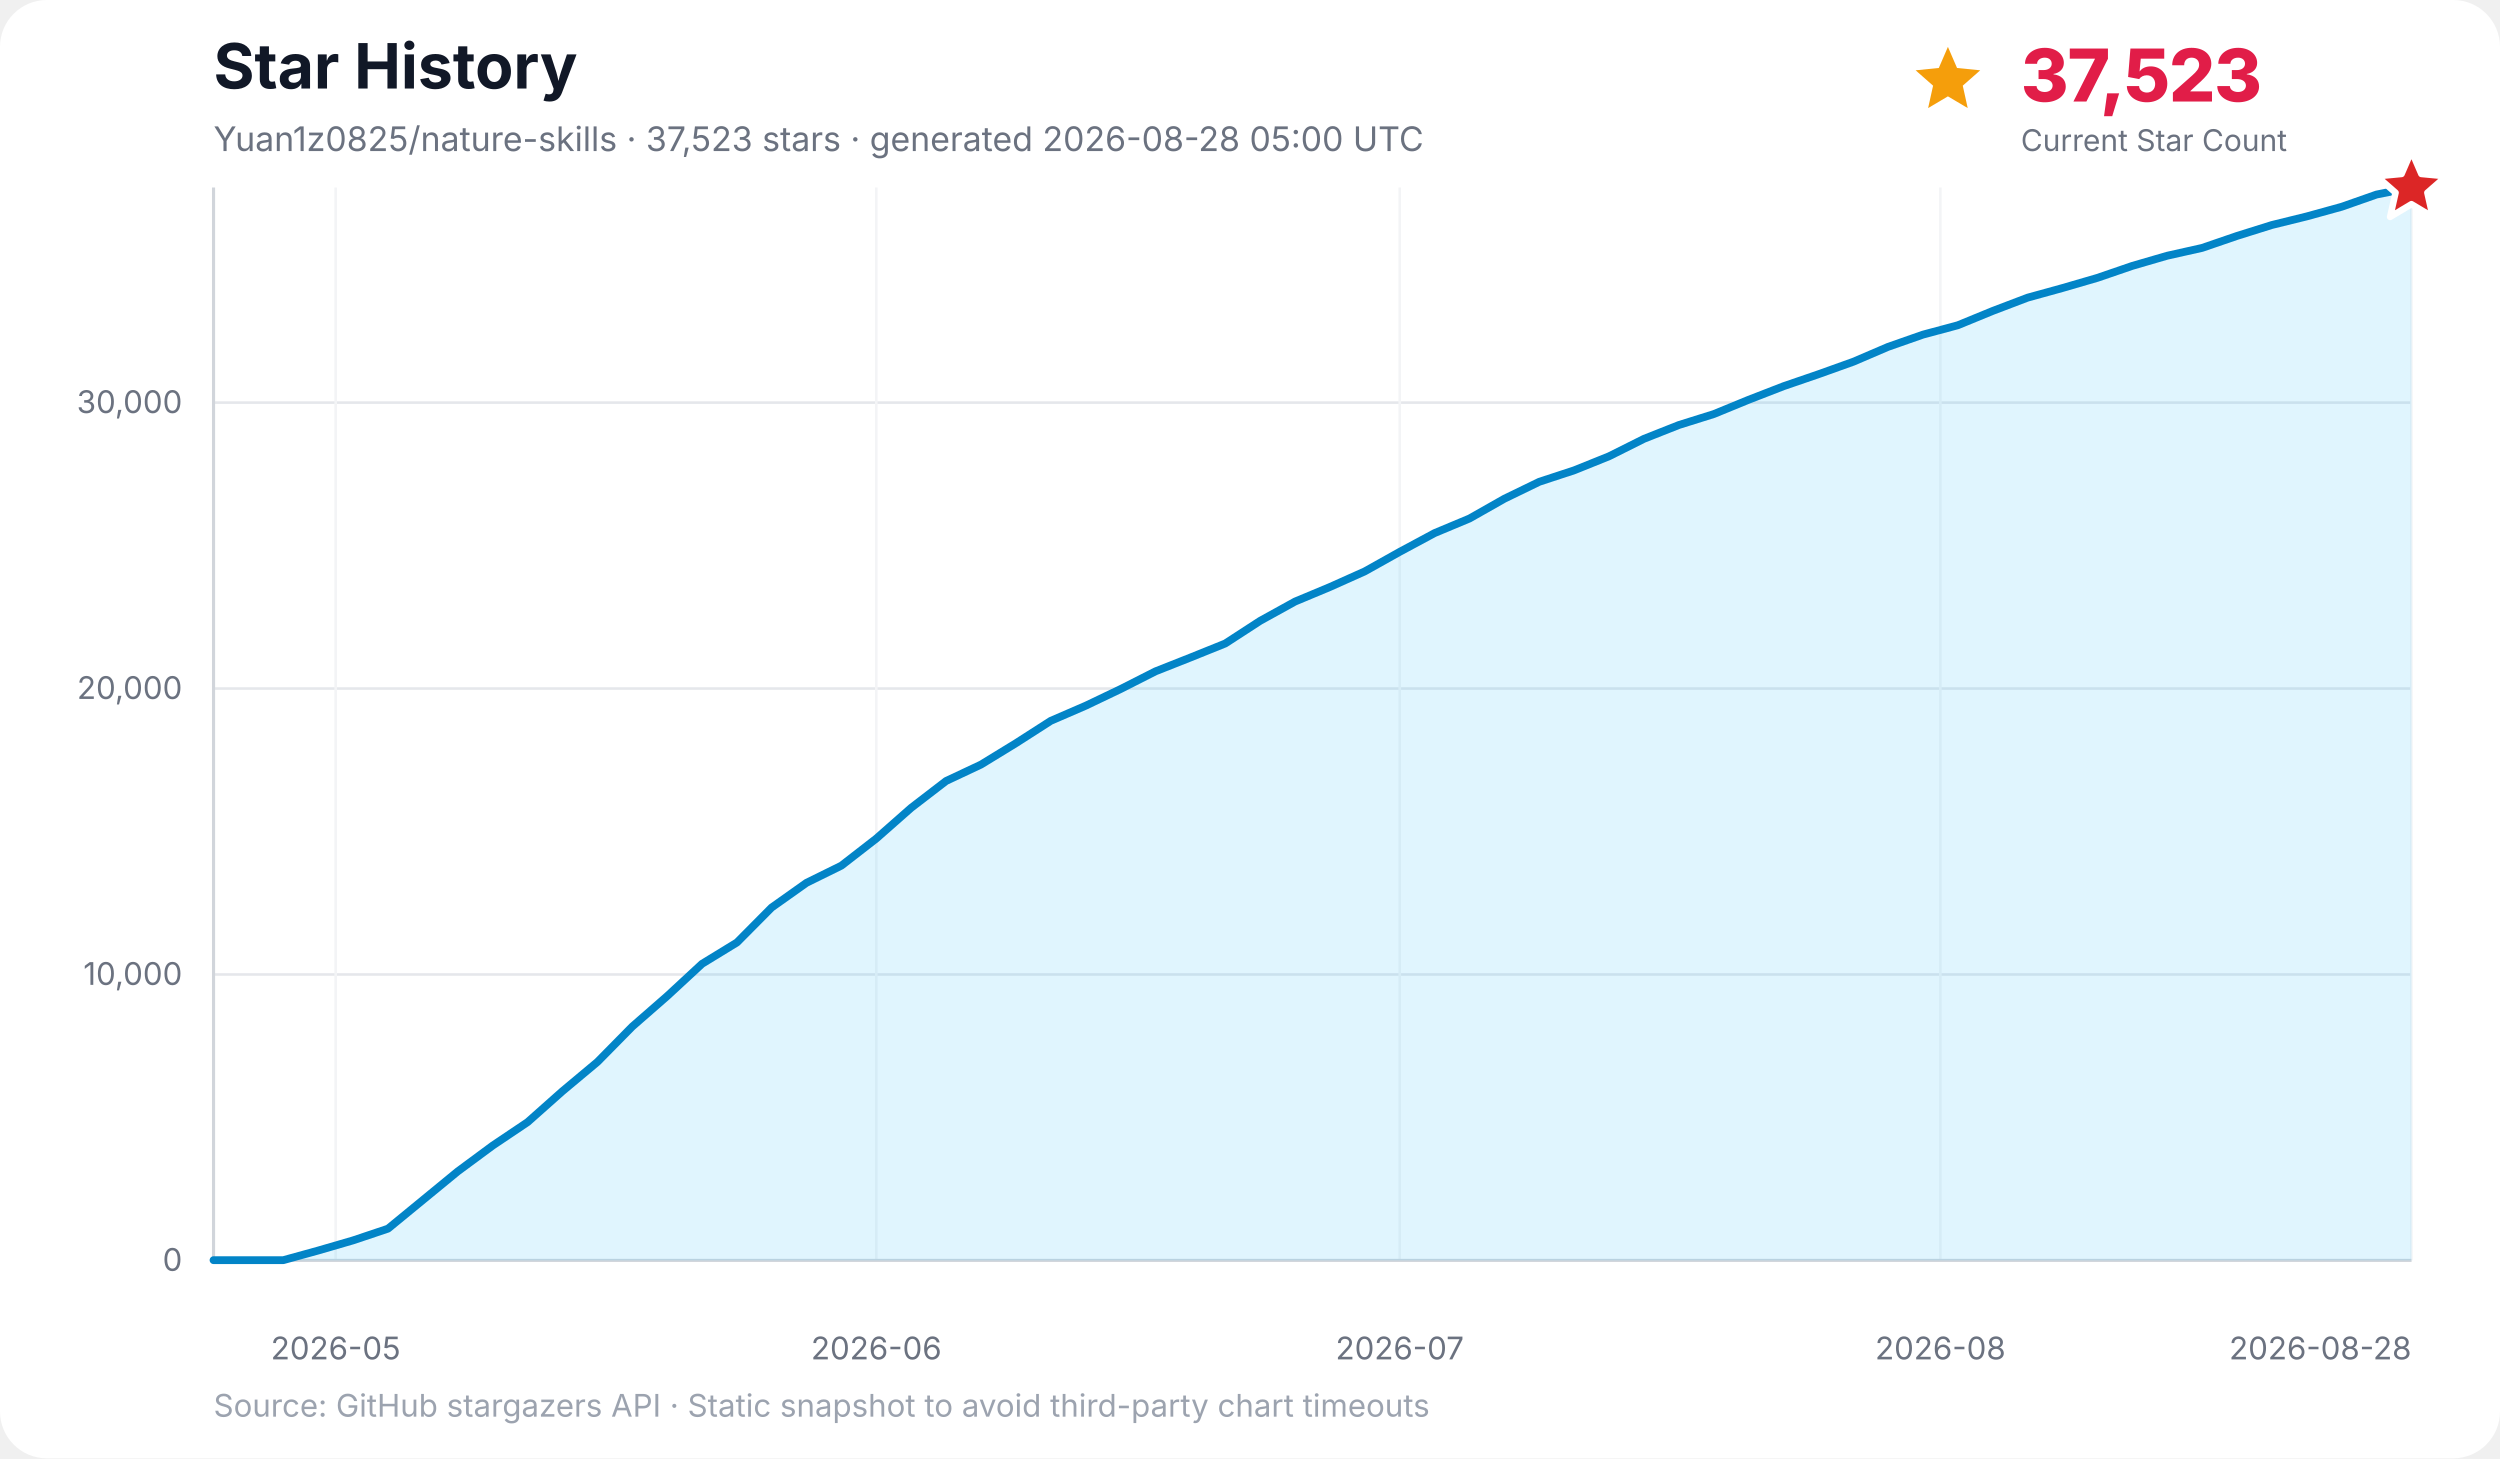
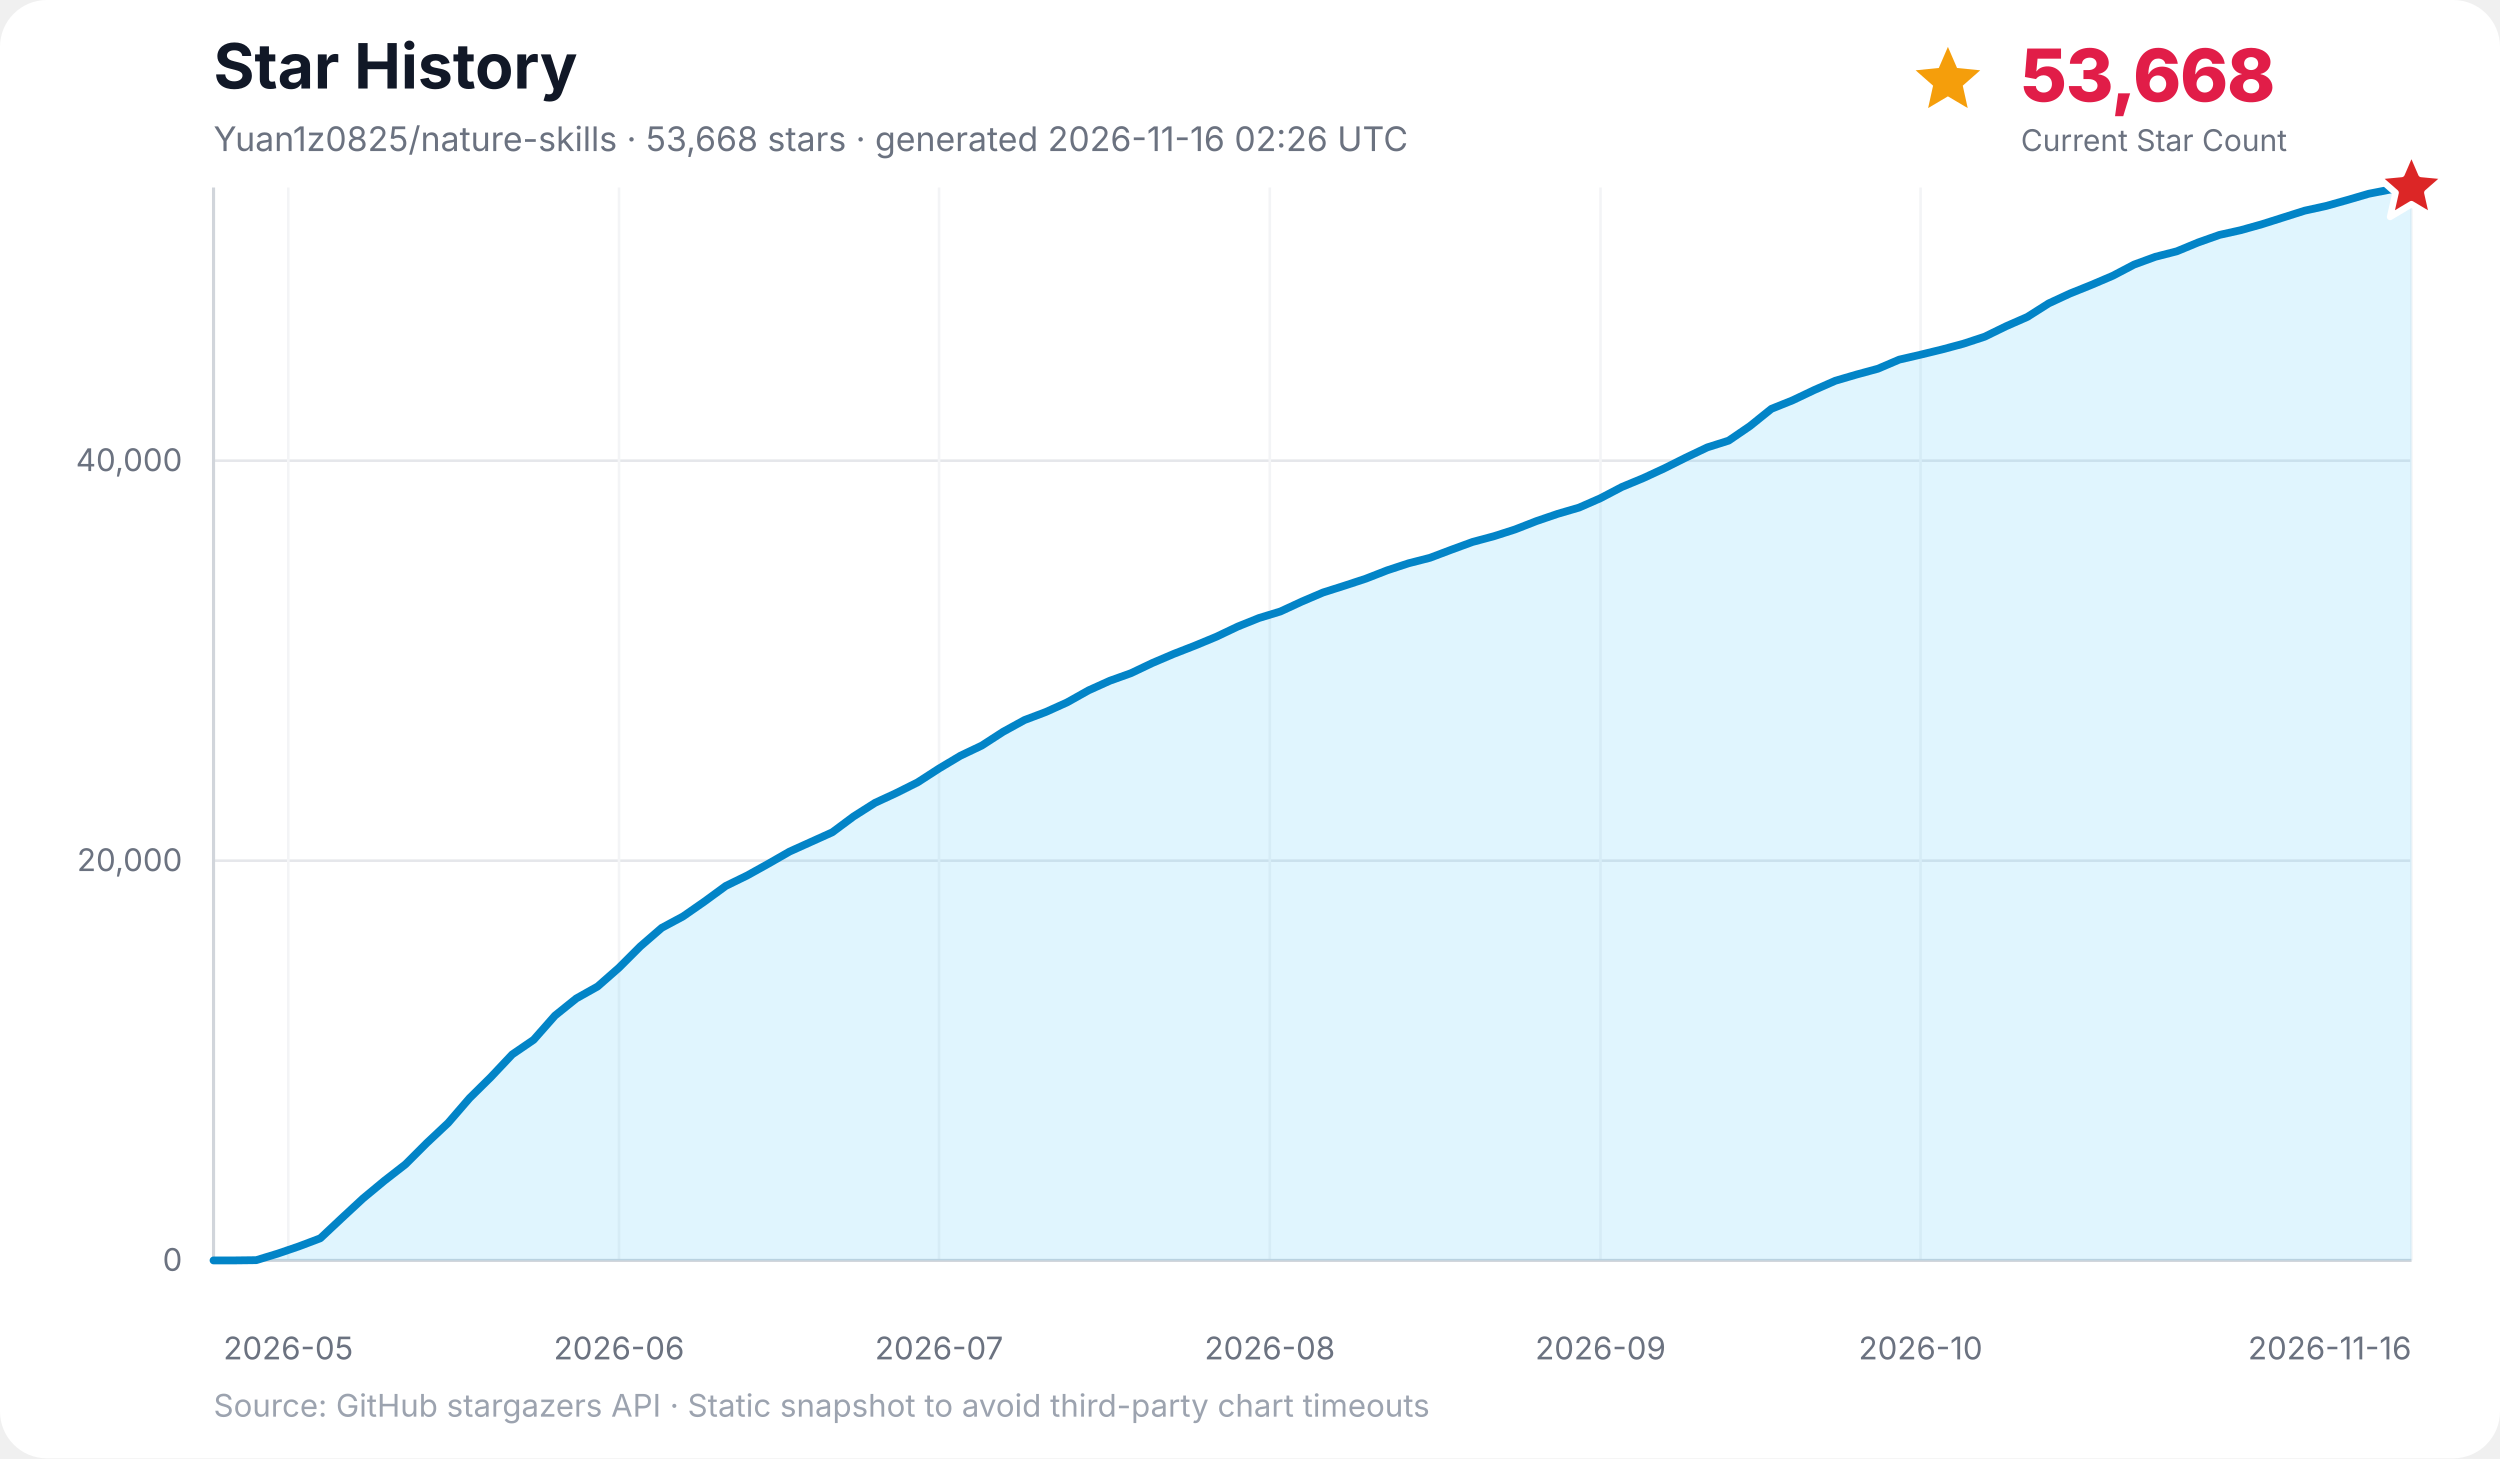
<svg xmlns="http://www.w3.org/2000/svg" width="960" height="560" viewBox="0 0 960 560" role="img" aria-labelledby="title desc">
  <rect width="100%" height="100%" rx="18" fill="#ffffff" />
  <text x="82" y="34" font-family="Inter, ui-sans-serif, system-ui, -apple-system, BlinkMacSystemFont, Segoe UI, sans-serif" font-size="24" font-weight="700" fill="#111827">Star History</text>
-   <text x="82" y="58" font-family="Inter, ui-sans-serif, system-ui, -apple-system, BlinkMacSystemFont, Segoe UI, sans-serif" font-size="13" fill="#6b7280">Yuan1z0825/nature-skills · 37,523 stars · generated 2026-08-28 05:00 UTC</text>
-   <g data-kpi="current-star-count" role="group" aria-label="Current star count: 37,523" font-family="Inter, ui-sans-serif, system-ui, -apple-system, BlinkMacSystemFont, Segoe UI, sans-serif">
+   <text x="82" y="58" font-family="Inter, ui-sans-serif, system-ui, -apple-system, BlinkMacSystemFont, Segoe UI, sans-serif" font-size="13" fill="#6b7280">Yuan1z0825/nature-skills · 53,668 stars · generated 2026-11-16 02:26 UTC</text>
+   <g data-kpi="current-star-count" role="group" aria-label="Current star count: 53,668" font-family="Inter, ui-sans-serif, system-ui, -apple-system, BlinkMacSystemFont, Segoe UI, sans-serif">
    <polygon data-marker="current-star-summary" points="748.0,18.0 751.5,26.1 760.4,27.0 753.7,32.9 755.6,41.5 748.0,37.0 740.4,41.5 742.3,32.9 735.6,27.0 744.5,26.1" fill="#f59e0b" />
-     <text x="776" y="39" font-size="28" font-weight="800" letter-spacing="-0.5" fill="#e11d48">37,523</text>
+     <text x="776" y="39" font-size="28" font-weight="800" letter-spacing="-0.5" fill="#e11d48">53,668</text>
    <text x="776" y="58" font-size="11.5" fill="#6b7280">Current Star Count</text>
  </g>
  <g font-family="Inter, ui-sans-serif, system-ui, -apple-system, BlinkMacSystemFont, Segoe UI, sans-serif">
    <line x1="82" y1="484.0" x2="926" y2="484.0" stroke="#e5e7eb" stroke-width="1" />
    <text x="70" y="488.0" text-anchor="end" font-size="12" fill="#6b7280">0</text>
-     <line x1="82" y1="374.2" x2="926" y2="374.2" stroke="#e5e7eb" stroke-width="1" />
-     <text x="70" y="378.2" text-anchor="end" font-size="12" fill="#6b7280">10,000</text>
-     <line x1="82" y1="264.4" x2="926" y2="264.4" stroke="#e5e7eb" stroke-width="1" />
-     <text x="70" y="268.4" text-anchor="end" font-size="12" fill="#6b7280">20,000</text>
-     <line x1="82" y1="154.6" x2="926" y2="154.6" stroke="#e5e7eb" stroke-width="1" />
-     <text x="70" y="158.6" text-anchor="end" font-size="12" fill="#6b7280">30,000</text>
-     <line x1="128.9" y1="72" x2="128.9" y2="484" stroke="#f3f4f6" stroke-width="1" />
-     <text x="128.9" y="522" text-anchor="middle" font-size="12" fill="#6b7280">2026-05</text>
-     <line x1="336.5" y1="72" x2="336.5" y2="484" stroke="#f3f4f6" stroke-width="1" />
-     <text x="336.5" y="522" text-anchor="middle" font-size="12" fill="#6b7280">2026-06</text>
-     <line x1="537.5" y1="72" x2="537.5" y2="484" stroke="#f3f4f6" stroke-width="1" />
-     <text x="537.5" y="522" text-anchor="middle" font-size="12" fill="#6b7280">2026-07</text>
-     <line x1="745.1" y1="72" x2="745.1" y2="484" stroke="#f3f4f6" stroke-width="1" />
-     <text x="745.1" y="522" text-anchor="middle" font-size="12" fill="#6b7280">2026-08</text>
+     <line x1="82" y1="330.5" x2="926" y2="330.5" stroke="#e5e7eb" stroke-width="1" />
+     <text x="70" y="334.5" text-anchor="end" font-size="12" fill="#6b7280">20,000</text>
+     <line x1="82" y1="176.9" x2="926" y2="176.9" stroke="#e5e7eb" stroke-width="1" />
+     <text x="70" y="180.9" text-anchor="end" font-size="12" fill="#6b7280">40,000</text>
+     <line x1="110.7" y1="72" x2="110.7" y2="484" stroke="#f3f4f6" stroke-width="1" />
+     <text x="110.7" y="522" text-anchor="middle" font-size="12" fill="#6b7280">2026-05</text>
+     <line x1="237.7" y1="72" x2="237.7" y2="484" stroke="#f3f4f6" stroke-width="1" />
+     <text x="237.7" y="522" text-anchor="middle" font-size="12" fill="#6b7280">2026-06</text>
+     <line x1="360.6" y1="72" x2="360.6" y2="484" stroke="#f3f4f6" stroke-width="1" />
+     <text x="360.6" y="522" text-anchor="middle" font-size="12" fill="#6b7280">2026-07</text>
+     <line x1="487.6" y1="72" x2="487.6" y2="484" stroke="#f3f4f6" stroke-width="1" />
+     <text x="487.6" y="522" text-anchor="middle" font-size="12" fill="#6b7280">2026-08</text>
+     <line x1="614.6" y1="72" x2="614.6" y2="484" stroke="#f3f4f6" stroke-width="1" />
+     <text x="614.6" y="522" text-anchor="middle" font-size="12" fill="#6b7280">2026-09</text>
+     <line x1="737.5" y1="72" x2="737.5" y2="484" stroke="#f3f4f6" stroke-width="1" />
+     <text x="737.5" y="522" text-anchor="middle" font-size="12" fill="#6b7280">2026-10</text>
    <line x1="926.0" y1="72" x2="926.0" y2="484" stroke="#f3f4f6" stroke-width="1" />
-     <text x="926.0" y="522" text-anchor="end" font-size="12" fill="#6b7280">2026-08-28</text>
+     <text x="926.0" y="522" text-anchor="end" font-size="12" fill="#6b7280">2026-11-16</text>
    <line x1="82" y1="72" x2="82" y2="484" stroke="#d1d5db" stroke-width="1.2" />
    <line x1="82" y1="484" x2="926" y2="484" stroke="#d1d5db" stroke-width="1.2" />
-     <polygon points="82.0,484.0 82.0,483.9 95.4,483.9 108.8,483.9 122.2,480.2 135.6,476.3 149.0,471.8 162.4,460.8 175.8,449.8 189.2,439.9 202.6,430.9 216.0,419.0 229.4,407.8 242.8,394.2 256.2,382.5 269.6,370.1 283.0,361.9 296.3,348.5 309.7,339.0 323.1,332.4 336.5,322.0 349.9,310.2 363.3,299.9 376.7,293.6 390.1,285.4 403.5,276.8 416.9,271.0 430.3,264.6 443.7,257.8 457.1,252.5 470.5,247.1 483.9,238.4 497.3,231.0 510.7,225.4 524.1,219.4 537.5,211.9 550.9,204.7 564.3,199.1 577.7,191.5 591.1,185.0 604.5,180.6 617.9,175.2 631.3,168.5 644.7,163.2 658.1,159.0 671.5,153.5 684.9,148.3 698.3,143.7 711.7,138.9 725.0,133.2 738.4,128.5 751.8,124.9 765.2,119.4 778.6,114.3 792.0,110.6 805.4,106.7 818.8,102.1 832.2,98.2 845.6,95.2 859.0,90.6 872.4,86.4 885.8,83.1 899.2,79.4 912.6,74.7 926.0,72.0 926.0,484.0" fill="#38bdf8" opacity="0.16" />
-     <polyline points="82.0,483.9 95.4,483.9 108.8,483.9 122.2,480.2 135.6,476.3 149.0,471.8 162.4,460.8 175.8,449.8 189.2,439.9 202.6,430.9 216.0,419.0 229.4,407.8 242.8,394.2 256.2,382.5 269.6,370.1 283.0,361.9 296.3,348.5 309.7,339.0 323.1,332.4 336.5,322.0 349.9,310.2 363.3,299.9 376.7,293.6 390.1,285.4 403.5,276.8 416.9,271.0 430.3,264.6 443.7,257.8 457.1,252.5 470.5,247.1 483.9,238.4 497.3,231.0 510.7,225.4 524.1,219.4 537.5,211.9 550.9,204.7 564.3,199.1 577.7,191.5 591.1,185.0 604.5,180.6 617.9,175.2 631.3,168.5 644.7,163.2 658.1,159.0 671.5,153.5 684.9,148.3 698.3,143.7 711.7,138.9 725.0,133.2 738.4,128.5 751.8,124.9 765.2,119.4 778.6,114.3 792.0,110.6 805.4,106.7 818.8,102.1 832.2,98.2 845.6,95.2 859.0,90.6 872.4,86.4 885.8,83.1 899.2,79.4 912.6,74.7 926.0,72.0" fill="none" stroke="#0284c7" stroke-width="3" stroke-linecap="round" stroke-linejoin="round" />
+     <polygon points="82.0,484.0 82.0,484.0 90.2,484.0 98.4,483.9 106.6,481.4 114.8,478.6 123.0,475.5 131.2,467.8 139.4,460.2 147.6,453.4 155.7,447.1 163.9,438.9 172.1,431.2 180.3,421.7 188.5,413.6 196.7,404.9 204.9,399.3 213.1,390.0 221.3,383.4 229.5,378.8 237.7,371.6 245.9,363.4 254.1,356.3 262.3,351.9 270.5,346.2 278.7,340.2 286.9,336.2 295.0,331.7 303.2,327.0 311.4,323.3 319.6,319.6 327.8,313.5 336.0,308.3 344.2,304.5 352.4,300.4 360.6,295.1 368.8,290.2 377.0,286.3 385.2,281.0 393.4,276.5 401.6,273.4 409.8,269.7 418.0,265.1 426.2,261.4 434.3,258.5 442.5,254.6 450.7,251.1 458.9,247.9 467.1,244.5 475.3,240.6 483.5,237.3 491.7,234.8 499.9,231.0 508.1,227.5 516.3,224.9 524.5,222.2 532.7,219.0 540.9,216.3 549.1,214.2 557.3,211.1 565.5,208.1 573.7,205.9 581.8,203.3 590.0,200.1 598.2,197.3 606.4,194.9 614.6,191.3 622.8,187.0 631.0,183.6 639.2,179.8 647.4,175.7 655.6,171.8 663.8,169.2 672.0,163.6 680.2,157.0 688.4,153.7 696.6,149.8 704.8,146.2 713.0,143.8 721.1,141.6 729.3,138.1 737.5,136.2 745.7,134.2 753.9,132.0 762.1,129.3 770.3,125.3 778.5,121.7 786.7,116.5 794.9,112.7 803.1,109.4 811.3,105.9 819.5,101.6 827.7,98.6 835.9,96.5 844.1,93.1 852.3,90.2 860.4,88.4 868.6,86.1 876.8,83.5 885.0,80.9 893.2,79.1 901.4,76.8 909.6,74.4 917.8,72.8 926.0,72.0 926.0,484.0" fill="#38bdf8" opacity="0.16" />
+     <polyline points="82.0,484.0 90.2,484.0 98.4,483.9 106.6,481.4 114.8,478.6 123.0,475.5 131.2,467.8 139.4,460.2 147.6,453.4 155.7,447.1 163.9,438.9 172.1,431.2 180.3,421.7 188.5,413.6 196.7,404.9 204.9,399.3 213.1,390.0 221.3,383.4 229.5,378.8 237.7,371.6 245.9,363.4 254.1,356.3 262.3,351.9 270.5,346.2 278.7,340.2 286.9,336.2 295.0,331.7 303.2,327.0 311.4,323.3 319.6,319.6 327.8,313.5 336.0,308.3 344.2,304.5 352.4,300.4 360.6,295.1 368.8,290.2 377.0,286.3 385.2,281.0 393.4,276.5 401.6,273.4 409.8,269.7 418.0,265.1 426.2,261.4 434.3,258.5 442.5,254.6 450.7,251.1 458.9,247.9 467.1,244.5 475.3,240.6 483.5,237.3 491.7,234.8 499.9,231.0 508.1,227.5 516.3,224.9 524.5,222.2 532.7,219.0 540.9,216.3 549.1,214.2 557.3,211.1 565.5,208.1 573.7,205.9 581.8,203.3 590.0,200.1 598.2,197.3 606.4,194.9 614.6,191.3 622.8,187.0 631.0,183.6 639.2,179.8 647.4,175.7 655.6,171.8 663.8,169.2 672.0,163.6 680.2,157.0 688.4,153.7 696.6,149.8 704.8,146.2 713.0,143.8 721.1,141.6 729.3,138.1 737.5,136.2 745.7,134.2 753.9,132.0 762.1,129.3 770.3,125.3 778.5,121.7 786.7,116.5 794.9,112.7 803.1,109.4 811.3,105.9 819.5,101.6 827.7,98.6 835.9,96.5 844.1,93.1 852.3,90.2 860.4,88.4 868.6,86.1 876.8,83.5 885.0,80.9 893.2,79.1 901.4,76.8 909.6,74.4 917.8,72.8 926.0,72.0" fill="none" stroke="#0284c7" stroke-width="3" stroke-linecap="round" stroke-linejoin="round" />
    <polygon data-marker="latest-star-count" points="926.0,58.0 929.8,66.8 939.3,67.7 932.1,74.0 934.2,83.3 926.0,78.4 917.8,83.3 919.9,74.0 912.7,67.7 922.2,66.8" fill="#dc2626" stroke="#ffffff" stroke-width="2.5" stroke-linejoin="round" />
    <text x="82" y="544" font-size="12" fill="#9ca3af">Source: GitHub stargazers API · Static snapshot to avoid third-party chart timeouts</text>
  </g>
</svg>
